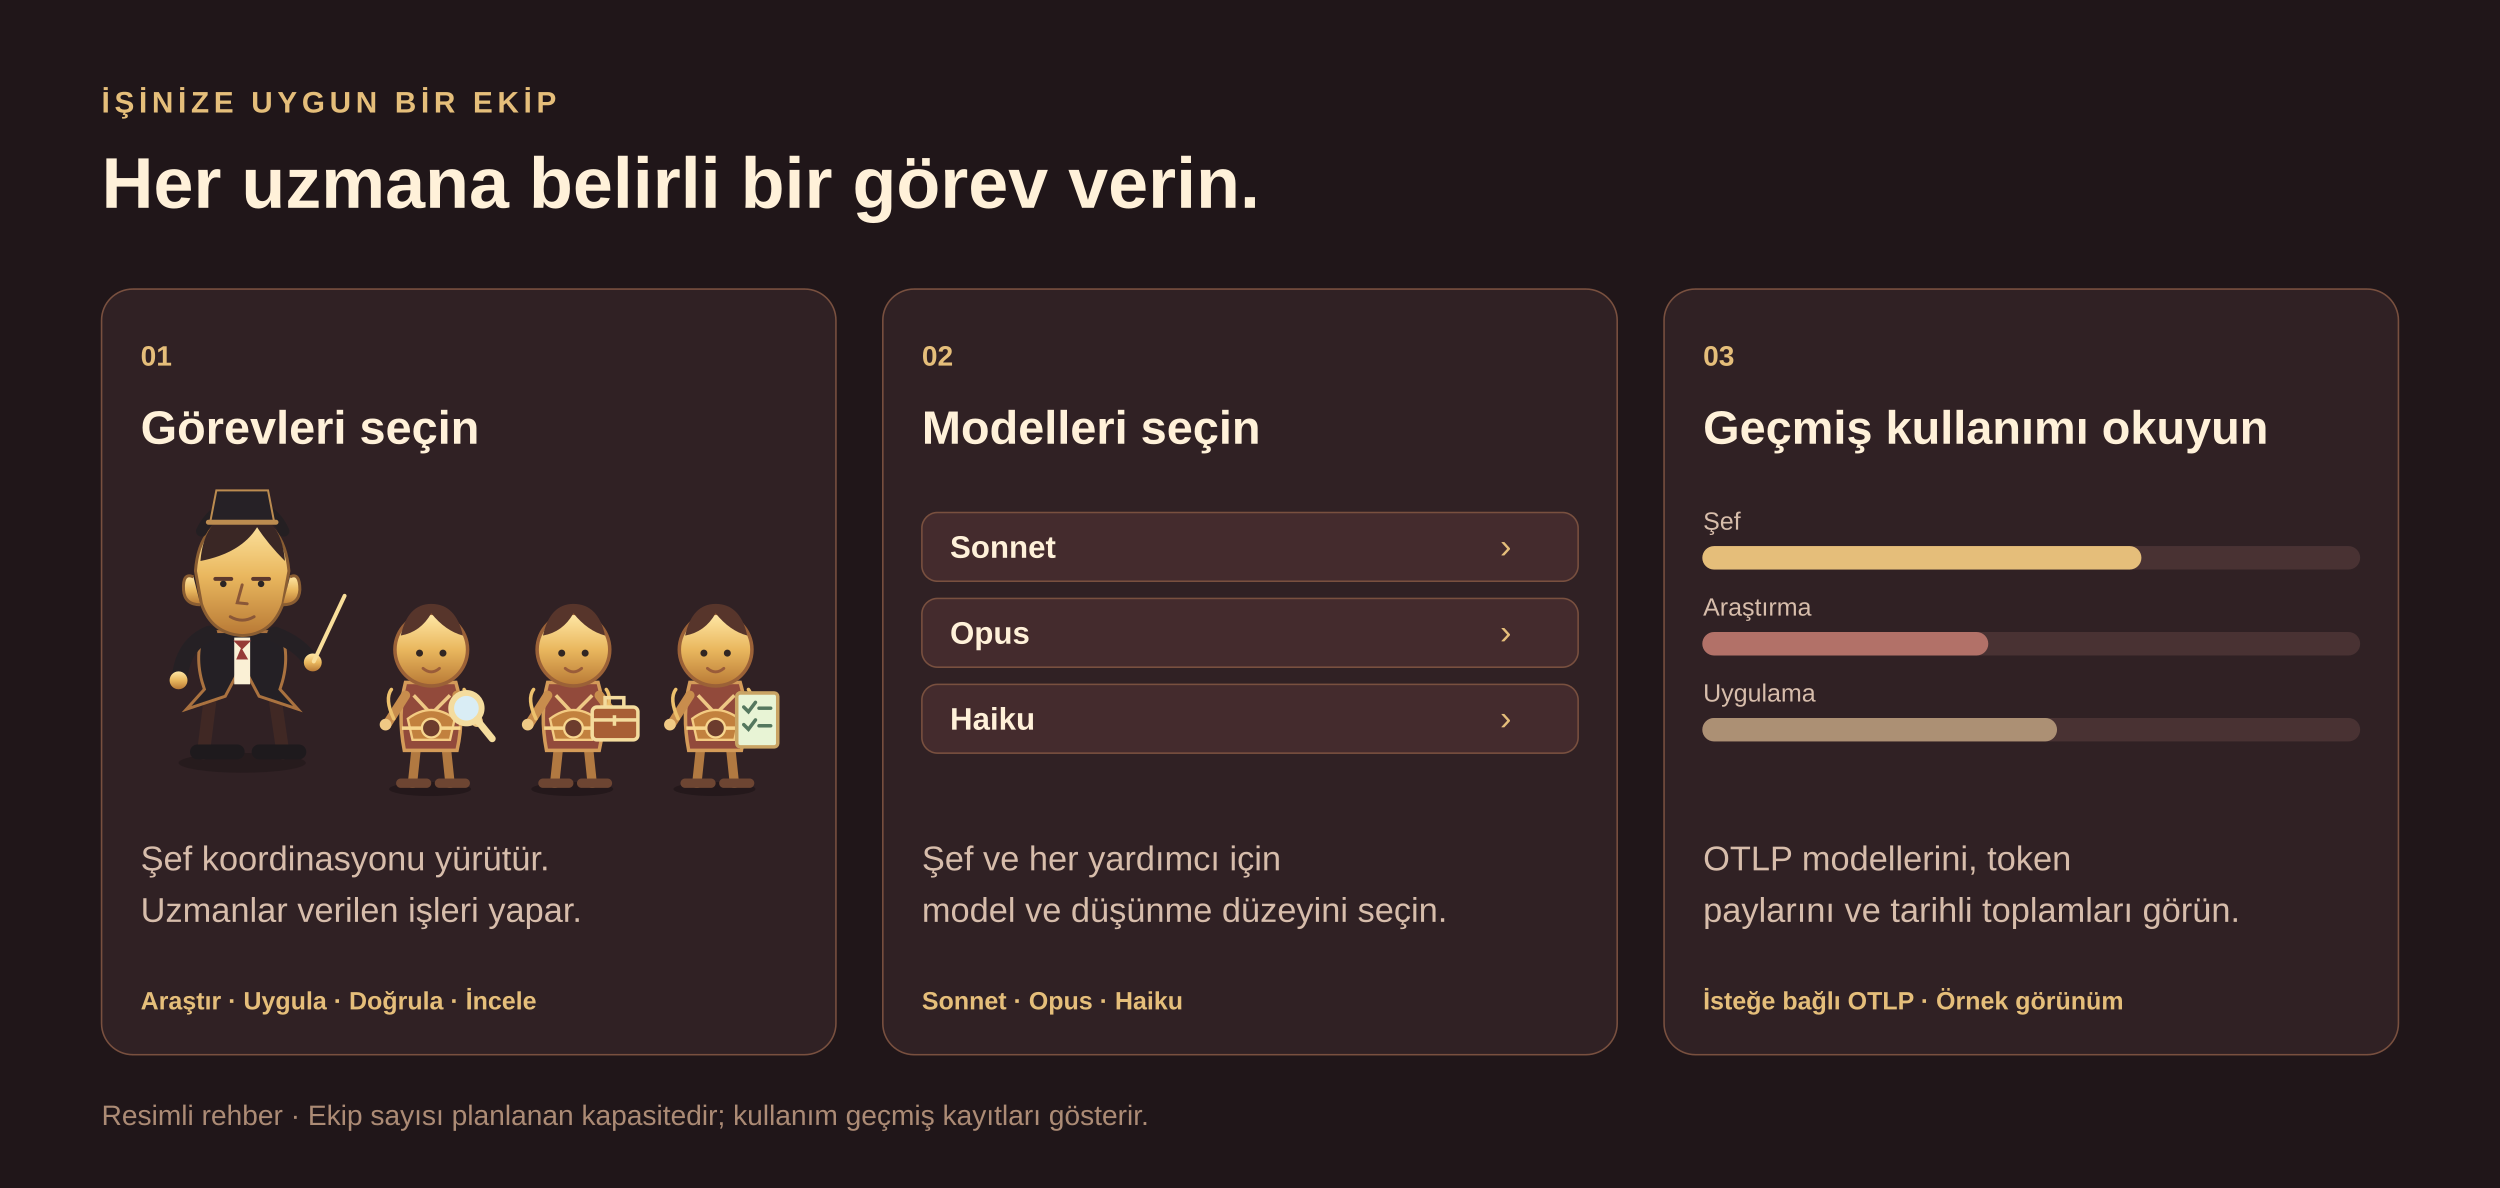
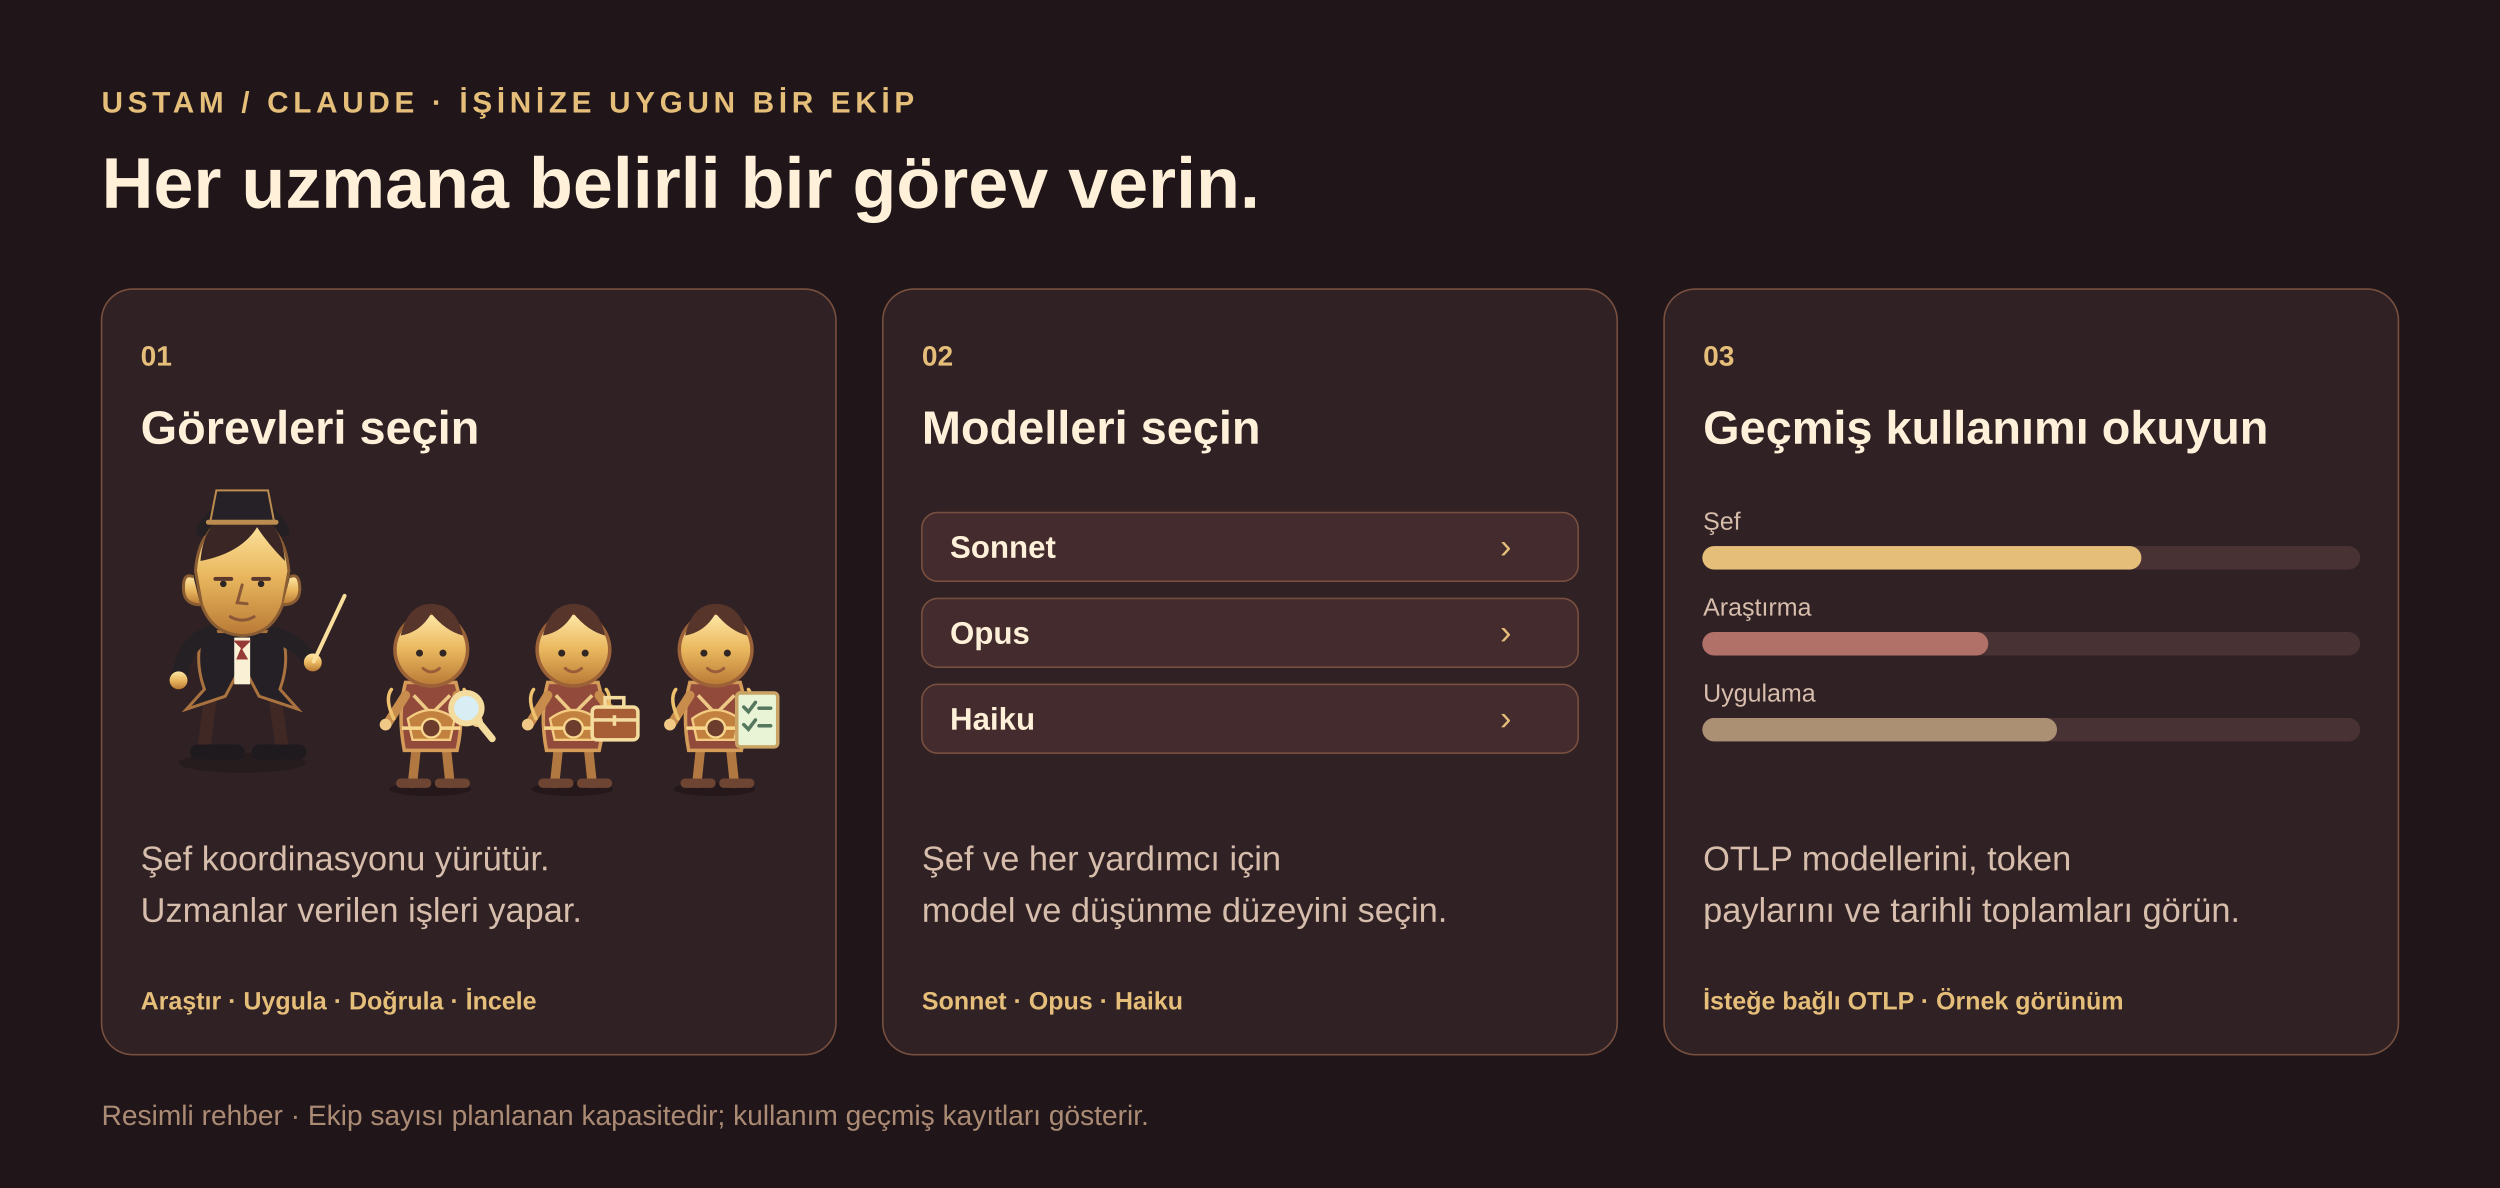
<svg xmlns="http://www.w3.org/2000/svg" xmlns:xlink="http://www.w3.org/1999/xlink" width="1600" height="760" viewBox="0 0 1600 760" role="img" aria-labelledby="title desc">
  <defs>
    <linearGradient id="background" x2="1" y2="1">
      <stop stop-color="#21191B" />
      <stop offset=".58" stop-color="#322224" />
      <stop offset="1" stop-color="#261A1B" />
    </linearGradient>
    <linearGradient id="curtain" x2="0" y2="1">
      <stop stop-color="#8D4141" />
      <stop offset=".55" stop-color="#672C32" />
      <stop offset="1" stop-color="#3D2026" />
    </linearGradient>
    <linearGradient id="floor" x2="0" y2="1">
      <stop stop-color="#79513D" />
      <stop offset="1" stop-color="#352522" />
    </linearGradient>
    <radialGradient id="light">
      <stop stop-color="#F7CA82" stop-opacity=".31" />
      <stop offset="1" stop-color="#F7CA82" stop-opacity="0" />
    </radialGradient>
    <linearGradient id="gold" x2="0" y2="1">
      <stop stop-color="#ffe8a6" />
      <stop offset=".5" stop-color="#e9b75e" />
      <stop offset="1" stop-color="#b87935" />
    </linearGradient>
    <filter id="actor-shadow" x="-30%" y="-30%" width="160%" height="170%">
      <feDropShadow dx="0" dy="11" stdDeviation="8" flood-color="#100B0C" flood-opacity=".55" />
    </filter>
    <symbol id="conductor-core" viewBox="0 0 220 300">
      <ellipse cx="110" cy="280" rx="64" ry="10" fill="#1b1315" opacity=".45" />
      <path d="M83 174 71 270M137 174l14 96" fill="none" stroke="#402824" stroke-width="13" stroke-linecap="round" />
      <path d="M65 269h40m22 0h40" stroke="#1e1a1d" stroke-width="15" stroke-linecap="round" />
      <path d="M71 148q-10 27 1 58l-18 20 39-13 17-32 17 32 39 13-18-20q11-31 1-58Z" fill="#242025" stroke="#aa723f" stroke-width="3" />
      <path d="M102 154h16v47h-16z" fill="#faf0d5" />
      <path d="m101 157 9 9 9-9m-10 7-5 12h12z" fill="#963a36" />
      <path d="M77 150q-27 11-30 46" fill="none" stroke="#252024" stroke-width="16" stroke-linecap="round" />
      <circle cx="46" cy="197" r="9" fill="url(#gold)" />
      <path d="M63 87q4-52 47-55 42 2 47 55l-6 33q-11 31-41 32-31-2-41-32Z" fill="url(#gold)" stroke="#8a5d32" stroke-width="3" />
      <path d="M61 93q-11-5-10 13 1 15 17 15m90-28q10-5 10 13-1 15-17 15" fill="url(#gold)" stroke="#8a5d32" stroke-width="3" />
      <path d="M68 77q4-48 42-49 39 1 43 49-17-17-28-34-16 26-57 34Z" fill="#3a2725" />
      <path d="M83 95h16m22 0h16" stroke="#5d392d" stroke-width="4" stroke-linecap="round" />
      <circle cx="91" cy="100" r="3.3" fill="#2b2525" />
      <circle cx="129" cy="100" r="3.3" fill="#2b2525" />
      <path d="m110 101-5 18 10 1m-17 13q12 7 24 0" fill="none" stroke="#8a5737" stroke-width="3" stroke-linecap="round" />
      <path d="M69 47q13-27 41-27 30 0 42 27" fill="none" stroke="#241f22" stroke-width="11" stroke-linecap="round" />
      <path d="M78 37h64l-6-31H84Z" fill="#262126" stroke="#bc8c50" stroke-width="2" />
      <path d="M76 38h68" stroke="#bc8c50" stroke-width="5" stroke-linecap="round" />
    </symbol>
    <symbol id="conductor" viewBox="0 0 220 300">
      <use xlink:href="#conductor-core" width="220" height="300" />
      <g id="baton-arm-static">
        <path d="M143 151q26 10 36 27" fill="none" stroke="#252024" stroke-width="16" stroke-linecap="round" />
        <circle cx="181" cy="179" r="9" fill="url(#gold)" />
        <path d="m182 178 31-66" stroke="#f9df9b" stroke-width="4" stroke-linecap="round" />
      </g>
    </symbol>
    <symbol id="musician" viewBox="0 0 120 190">
      <ellipse cx="59" cy="181" rx="35" ry="6" fill="#170f11" opacity=".5" />
      <path d="m48 138-4 38m28-38 4 38" stroke="#b17941" stroke-width="8" stroke-linecap="round" />
      <path d="M34 176h22m11 0h22" stroke="#6d4532" stroke-width="8" stroke-linecap="round" />
      <path d="M38 90q-7 27-1 58h45q7-31-1-58Z" fill="#924a3b" stroke="#d49b59" stroke-width="3" />
      <path d="m45 101 15 16 16-16" fill="none" stroke="#eec885" stroke-width="3" />
      <path d="M38 101 22 126m60-25 16 21" stroke="#c88d4d" stroke-width="8" stroke-linecap="round" />
      <circle cx="21" cy="126" r="5" fill="#efc985" />
      <circle cx="99" cy="123" r="5" fill="#efc985" />
      <circle cx="60" cy="62" r="31" fill="url(#gold)" stroke="#9b6137" stroke-width="3" />
      <path d="M34 50q6-27 26-27 21 0 27 27-15-4-27-19-9 16-26 19Z" fill="#57352b" />
      <circle cx="50" cy="65" r="3" fill="#312623" />
      <circle cx="70" cy="65" r="3" fill="#312623" />
      <path d="M53 78q7 6 14 0" fill="none" stroke="#9a5c39" stroke-width="2.5" stroke-linecap="round" />
      <path d="M40 121q20-15 40 0l-4 18H44Z" fill="#c2813e" stroke="#f3cb82" stroke-width="2" />
      <path d="M28 121q-8-17-2-25m60 25q8-17 2-25" fill="none" stroke="#edc16d" stroke-width="3" stroke-linecap="round" />
      <path d="M35 129h50" stroke="#f7d68e" stroke-width="3" />
      <circle cx="60" cy="129" r="8" fill="#6c3c2d" stroke="#f7d68e" stroke-width="2" />
    </symbol>
    <symbol id="musician-researcher" viewBox="0 0 120 190">
      <use xlink:href="#musician" width="120" height="190" />
      <circle cx="90" cy="112" r="13" fill="#d9edf5" stroke="#f4dc9e" stroke-width="5" />
      <path d="m99 122 13 16" stroke="#f4dc9e" stroke-width="6" stroke-linecap="round" />
    </symbol>
    <symbol id="musician-implementer" viewBox="0 0 120 190">
      <use xlink:href="#musician" width="120" height="190" />
      <rect x="76" y="111" width="39" height="28" rx="4" fill="#a85e35" stroke="#f4dc9e" stroke-width="3" />
      <path d="M87 111v-8h16v8m-27 11h39m-20-4v9" fill="none" stroke="#f4dc9e" stroke-width="3" />
    </symbol>
    <symbol id="musician-reviewer" viewBox="0 0 120 190">
      <use xlink:href="#musician" width="120" height="190" />
      <rect x="79" y="99" width="33" height="45" rx="3" fill="#f8ecd0" stroke="#b7774e" stroke-width="3" />
      <path d="M86 108h18m-18 8h18m-18 8h14m-14 8h18" stroke="#8a5d4a" stroke-width="2" />
    </symbol>
    <symbol id="musician-verifier" viewBox="0 0 120 190">
      <use xlink:href="#musician" width="120" height="190" />
      <rect x="78" y="99" width="35" height="46" rx="3" fill="#e8f4d5" stroke="#c9a464" stroke-width="3" />
      <path d="m84 111 4 4 6-8m-10 19 4 4 6-8m3-10h10m-10 15h10" fill="none" stroke="#54775e" stroke-width="3" stroke-linecap="round" />
    </symbol>
  </defs>
  <g font-family="Arial,Helvetica,sans-serif">
    <rect x="0" y="0" width="1600" height="760" rx="0" fill="#201619" stroke="#201619" />
-     <text x="65" y="72" font-size="19" fill="#E5BE7A" font-weight="700" letter-spacing="3">İŞİNİZE UYGUN BİR EKİP</text>
+     <text x="65" y="72" font-size="19" fill="#E5BE7A" font-weight="700" letter-spacing="3">USTAM / CLAUDE · İŞİNİZE UYGUN BİR EKİP</text>
    <text x="65" y="133" font-size="46" fill="#FFF1D9" font-weight="700">Her uzmana belirli bir görev verin.</text>
    <rect x="65" y="185" width="470" height="490" rx="20" fill="#302124" stroke="#79503F" />
    <text x="90" y="234" font-size="18" fill="#E5BE7A" font-weight="700">01</text>
    <text x="90" y="284" font-size="30" fill="#FFF1D9" font-weight="700">Görevleri seçin</text>
    <use xlink:href="#conductor" x="85" y="310" width="140" height="191" />
    <use xlink:href="#musician-researcher" x="231" y="369" width="90" height="143" />
    <use xlink:href="#musician-implementer" x="322" y="369" width="90" height="143" />
    <use xlink:href="#musician-verifier" x="413" y="369" width="90" height="143" />
    <text x="90" y="557" font-size="22" fill="#D7BDAB" font-weight="400">Şef koordinasyonu yürütür.</text>
    <text x="90" y="590" font-size="22" fill="#D7BDAB" font-weight="400">Uzmanlar verilen işleri yapar.</text>
    <text x="90" y="646" font-size="16" fill="#E5BE7A" font-weight="700">Araştır · Uygula · Doğrula · İncele</text>
    <rect x="565" y="185" width="470" height="490" rx="20" fill="#302124" stroke="#79503F" />
    <text x="590" y="234" font-size="18" fill="#E5BE7A" font-weight="700">02</text>
    <text x="590" y="284" font-size="30" fill="#FFF1D9" font-weight="700">Modelleri seçin</text>
    <rect x="590" y="328" width="420" height="44" rx="10" fill="#442B2D" stroke="#79503F" />
    <text x="608" y="357" font-size="20" fill="#FFF1D9" font-weight="700">Sonnet</text>
    <text x="960" y="357" font-size="22" fill="#E5BE7A" font-weight="400">›</text>
    <rect x="590" y="383" width="420" height="44" rx="10" fill="#442B2D" stroke="#79503F" />
    <text x="608" y="412" font-size="20" fill="#FFF1D9" font-weight="700">Opus</text>
    <text x="960" y="412" font-size="22" fill="#E5BE7A" font-weight="400">›</text>
    <rect x="590" y="438" width="420" height="44" rx="10" fill="#442B2D" stroke="#79503F" />
    <text x="608" y="467" font-size="20" fill="#FFF1D9" font-weight="700">Haiku</text>
    <text x="960" y="467" font-size="22" fill="#E5BE7A" font-weight="400">›</text>
    <text x="590" y="557" font-size="22" fill="#D7BDAB" font-weight="400">Şef ve her yardımcı için</text>
    <text x="590" y="590" font-size="22" fill="#D7BDAB" font-weight="400">model ve düşünme düzeyini seçin.</text>
    <text x="590" y="646" font-size="16" fill="#E5BE7A" font-weight="700">Sonnet · Opus · Haiku</text>
    <rect x="1065" y="185" width="470" height="490" rx="20" fill="#302124" stroke="#79503F" />
    <text x="1090" y="234" font-size="18" fill="#E5BE7A" font-weight="700">03</text>
    <text x="1090" y="284" font-size="30" fill="#FFF1D9" font-weight="700">Geçmiş kullanımı okuyun</text>
    <text x="1090" y="339" font-size="16" fill="#D7BDAB" font-weight="400">Şef</text>
    <rect x="1090" y="350" width="420" height="14" rx="7" fill="#493233" stroke="#493233" />
    <rect x="1090" y="350" width="280" height="14" rx="7" fill="#E5BE7A" stroke="#E5BE7A" />
    <text x="1090" y="394" font-size="16" fill="#D7BDAB" font-weight="400">Araştırma</text>
    <rect x="1090" y="405" width="420" height="14" rx="7" fill="#493233" stroke="#493233" />
    <rect x="1090" y="405" width="182" height="14" rx="7" fill="#B27168" stroke="#B27168" />
    <text x="1090" y="449" font-size="16" fill="#D7BDAB" font-weight="400">Uygulama</text>
    <rect x="1090" y="460" width="420" height="14" rx="7" fill="#493233" stroke="#493233" />
    <rect x="1090" y="460" width="226" height="14" rx="7" fill="#AC9074" stroke="#AC9074" />
    <text x="1090" y="557" font-size="22" fill="#D7BDAB" font-weight="400">OTLP modellerini, token</text>
    <text x="1090" y="590" font-size="22" fill="#D7BDAB" font-weight="400">paylarını ve tarihli toplamları görün.</text>
    <text x="1090" y="646" font-size="16" fill="#E5BE7A" font-weight="700">İsteğe bağlı OTLP · Örnek görünüm</text>
    <text x="65" y="720" font-size="18" fill="#AC8B75" font-weight="400">Resimli rehber · Ekip sayısı planlanan kapasitedir; kullanım geçmiş kayıtları gösterir.</text>
  </g>
</svg>
